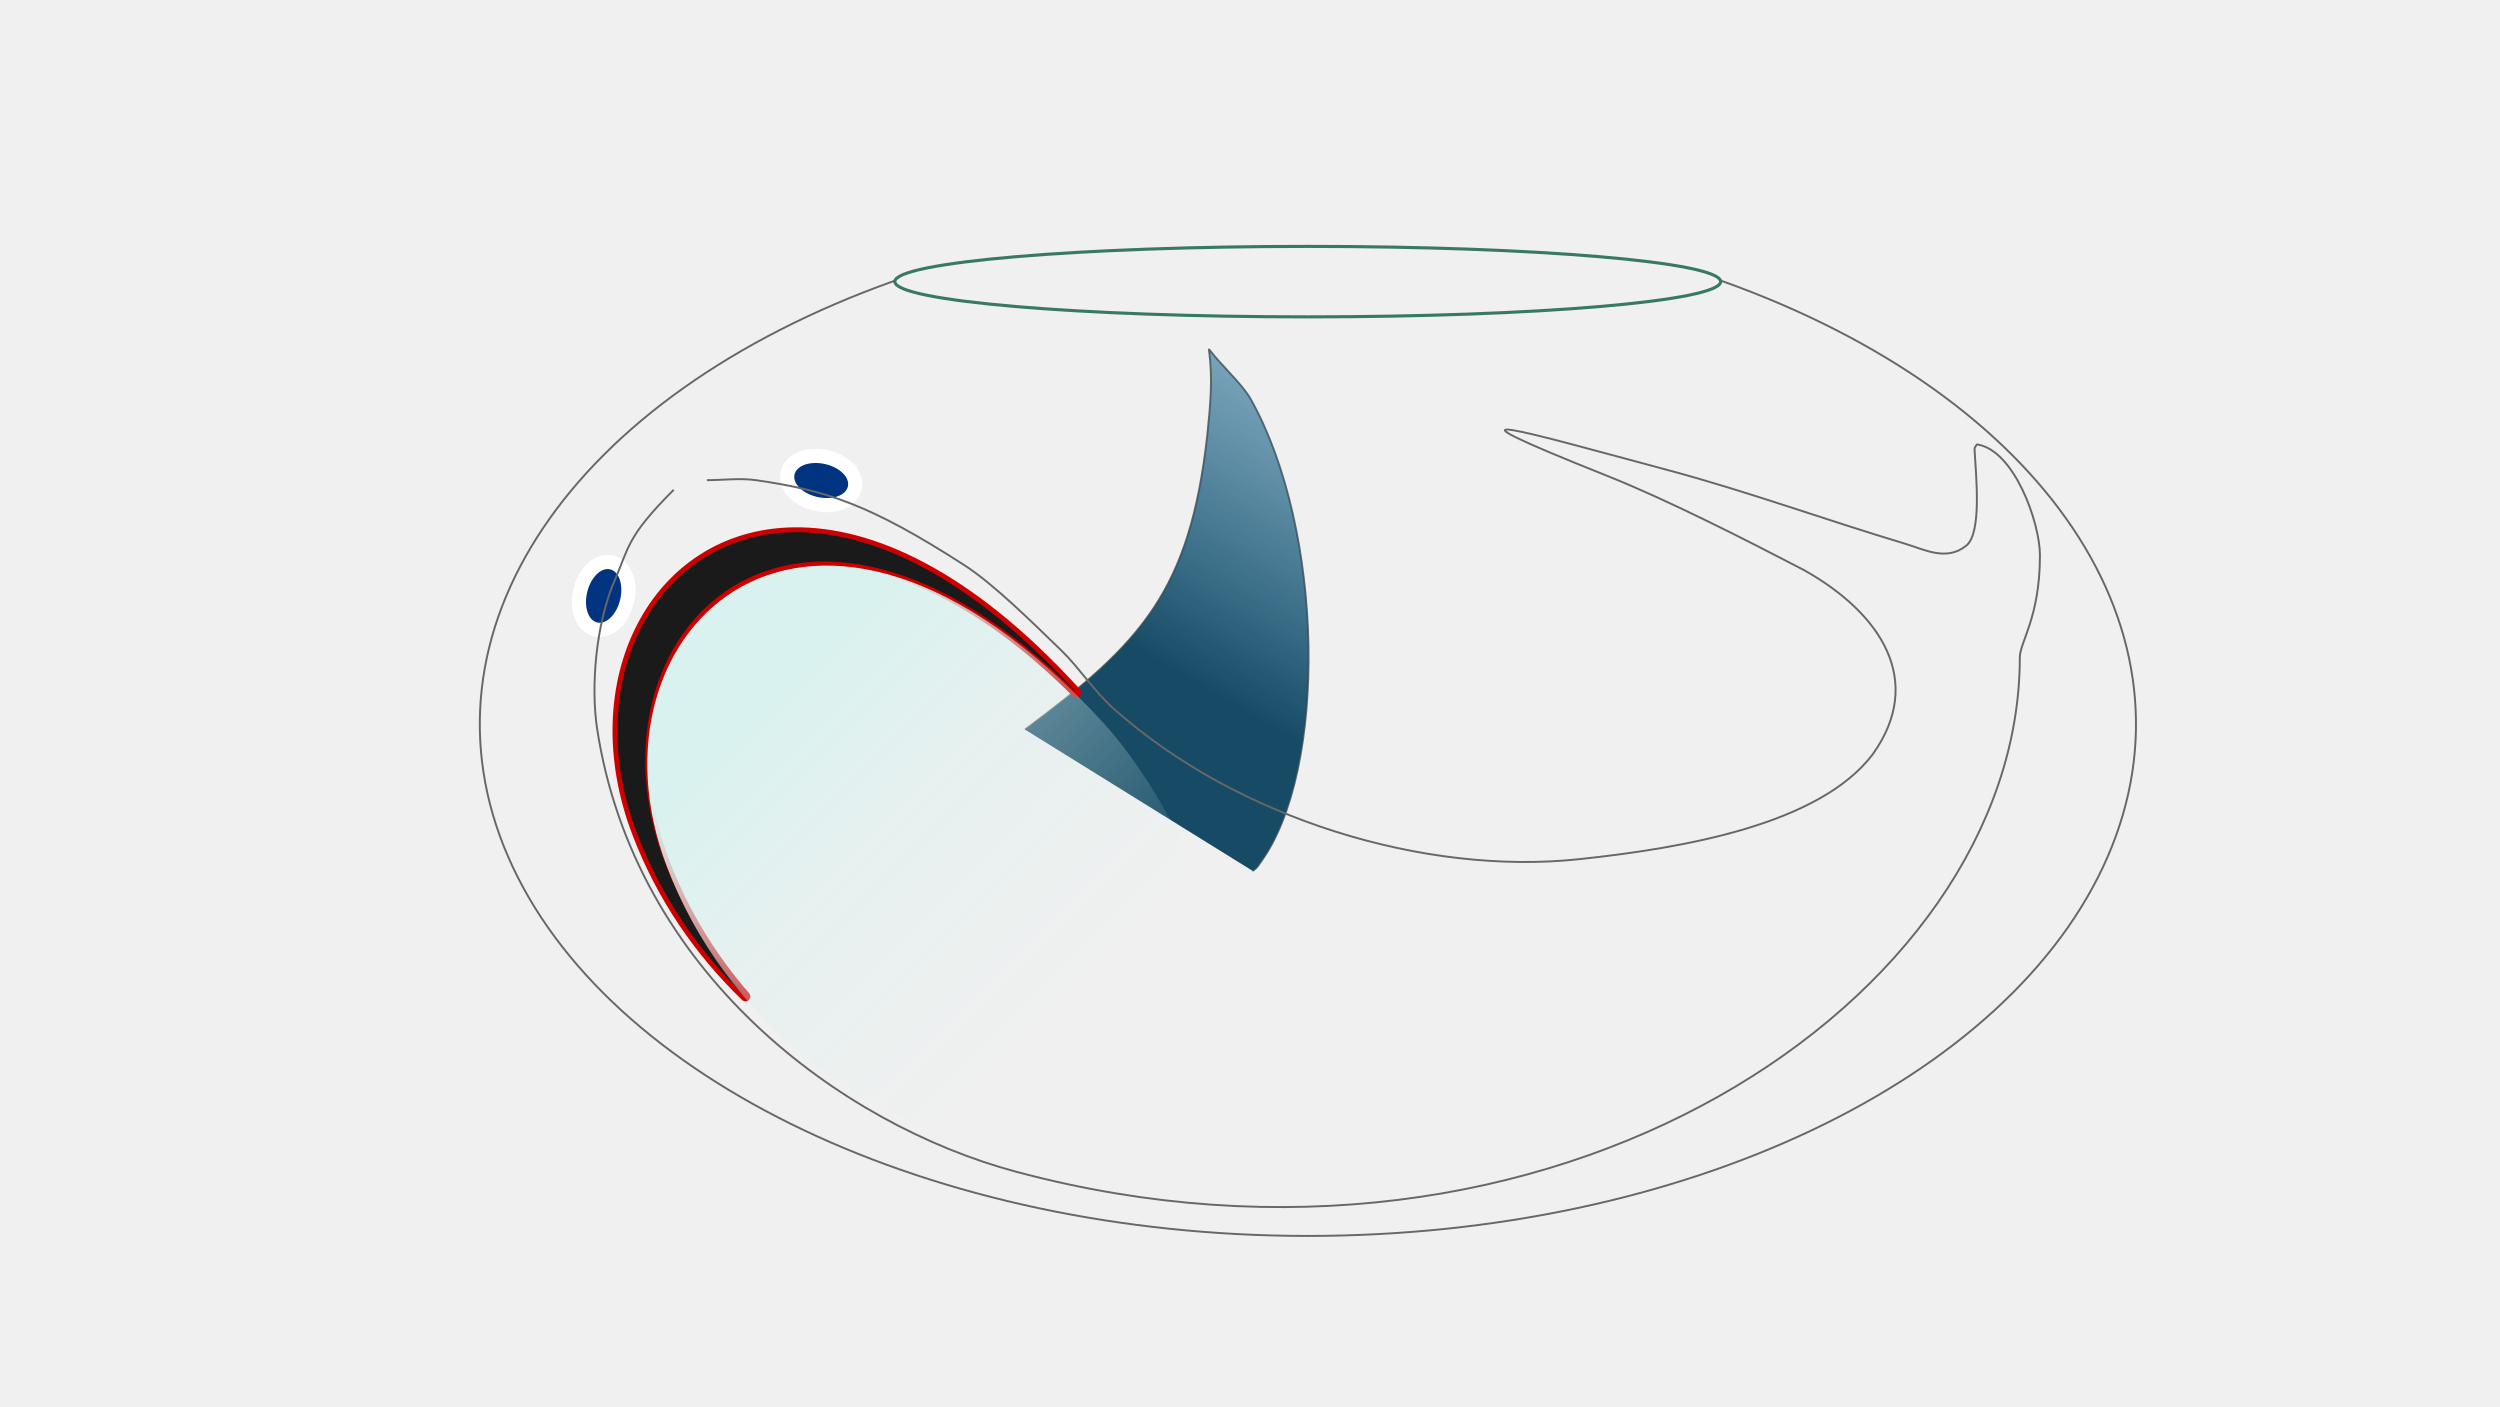
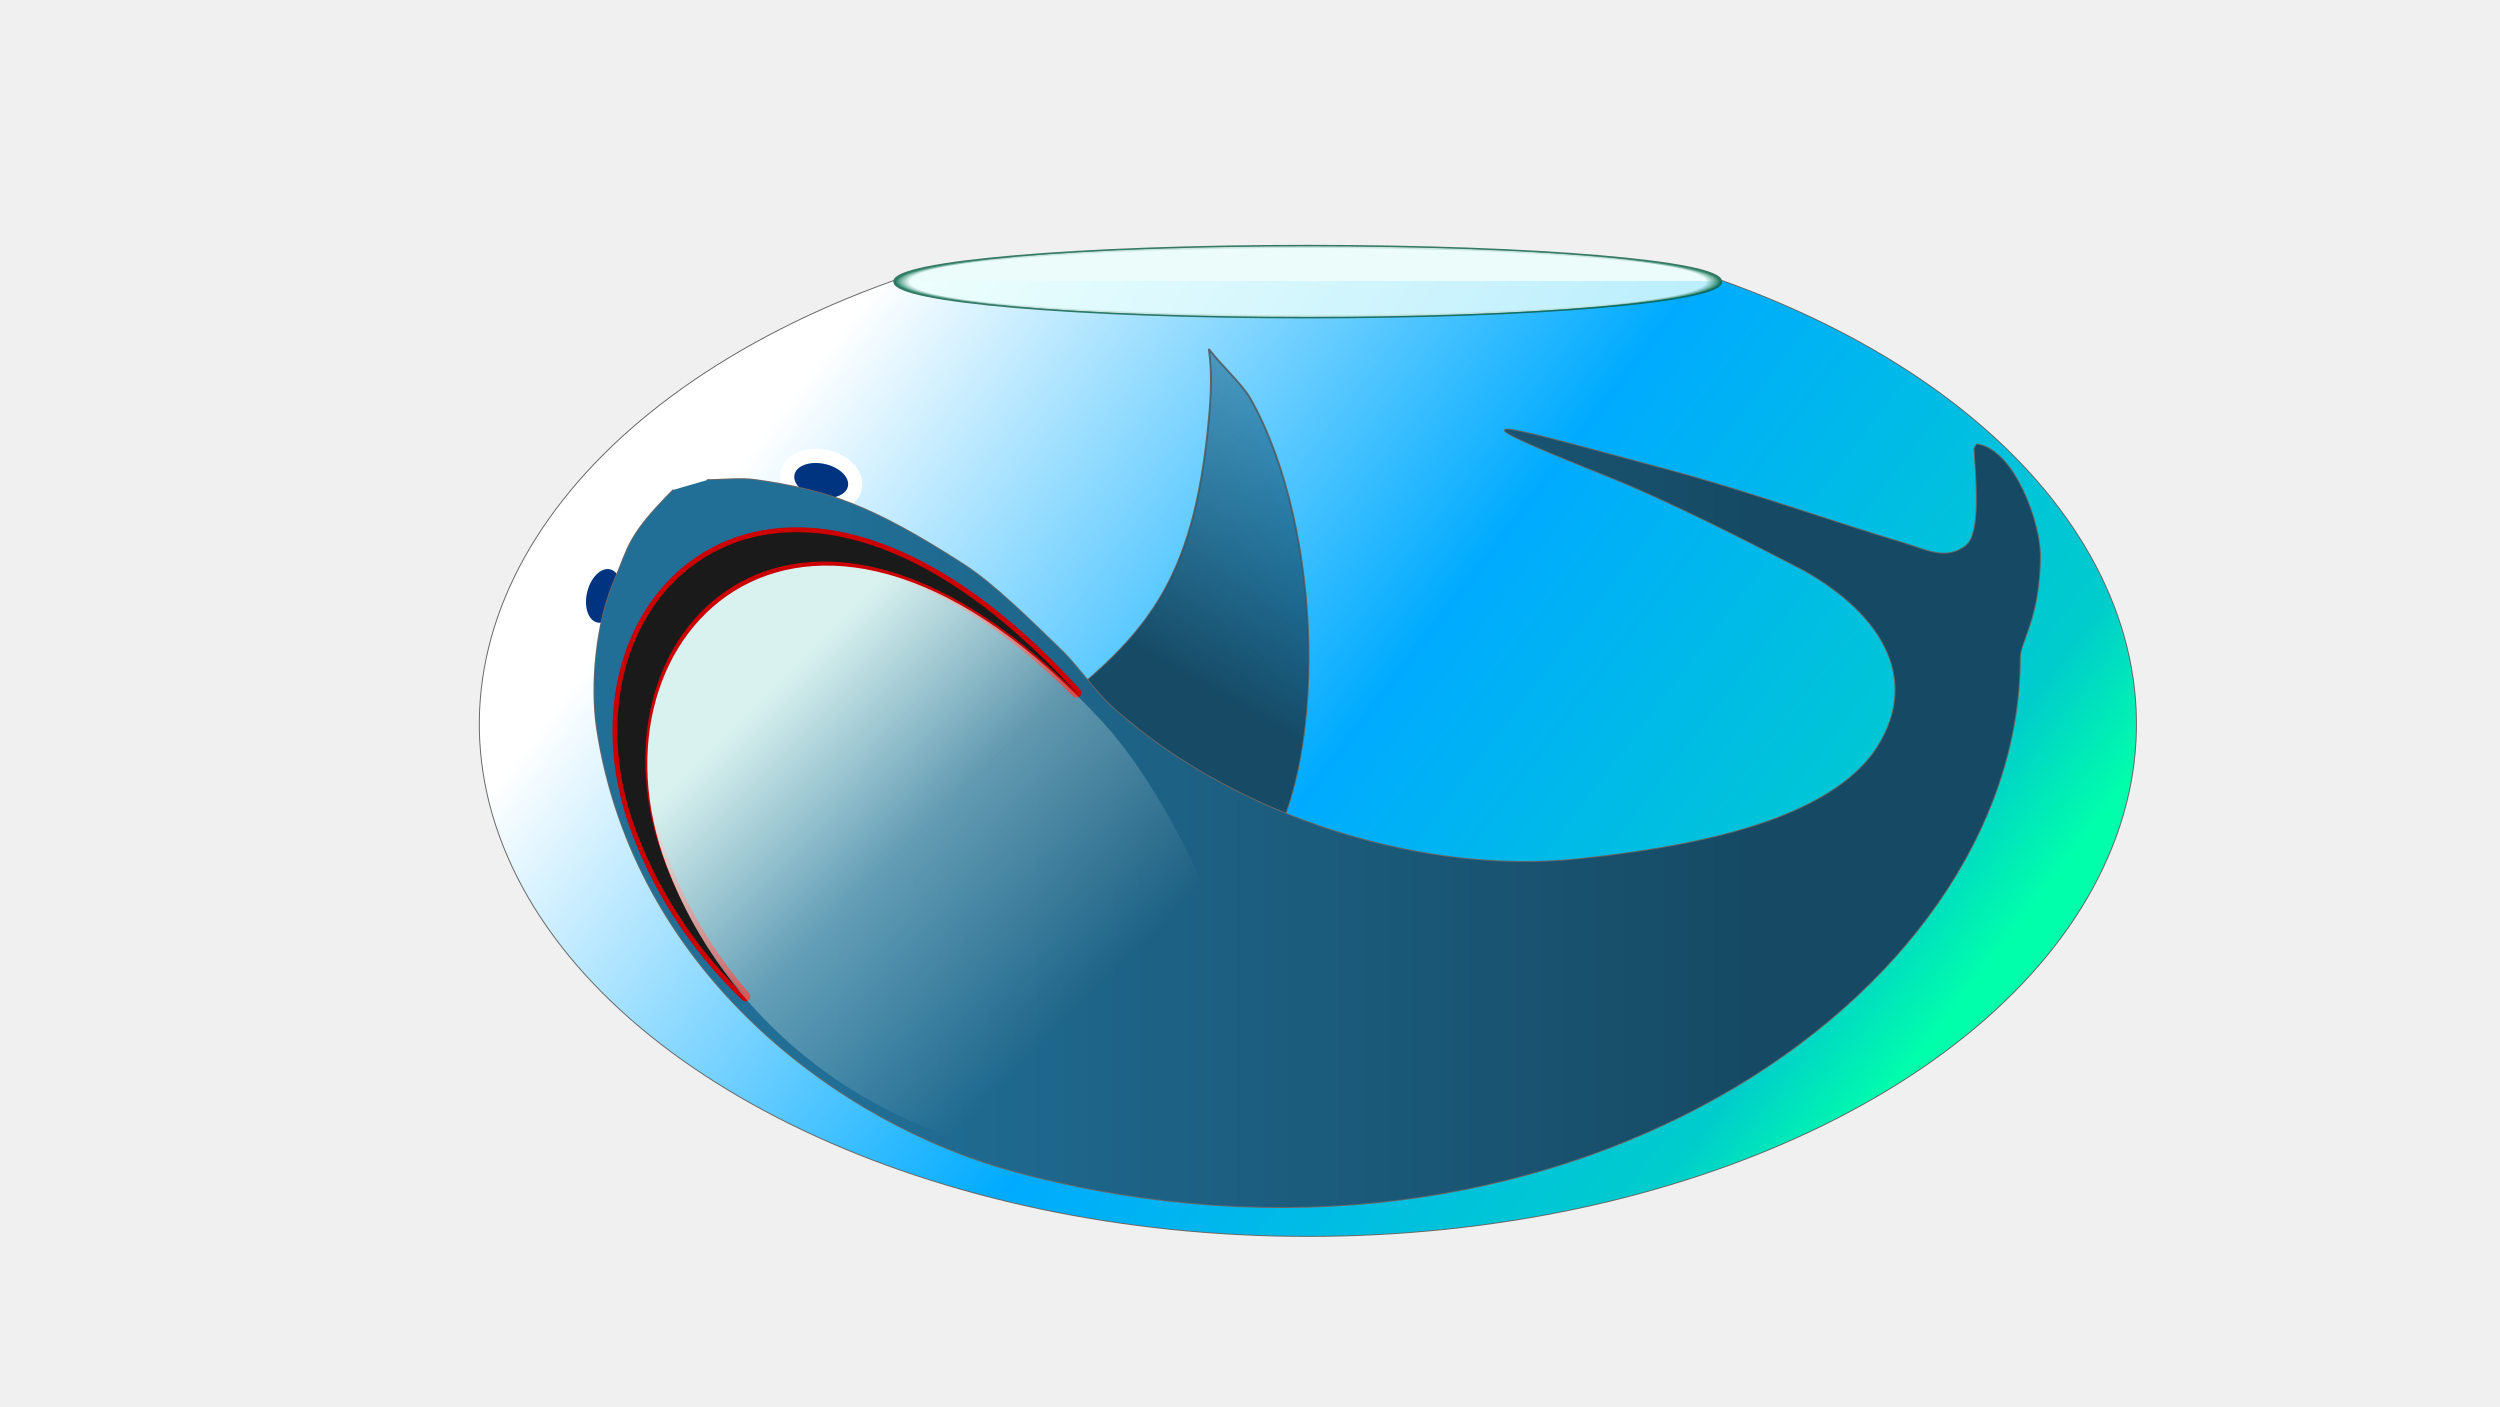
- <svg xmlns="http://www.w3.org/2000/svg" xmlns:xlink="http://www.w3.org/1999/xlink" width="1280" height="720" viewBox="0 0 1280 720" version="1.1" id="svg5">
-   <defs id="defs2">
-     <linearGradient id="linearGradient843">
-       <stop style="stop-color:#d9f2ef;stop-opacity:1;" offset="0" id="stop839" />
-       <stop style="stop-color:#d9f2ef;stop-opacity:0.36;" offset="0.467" id="stop1045" />
-       <stop style="stop-color:#d9f2ef;stop-opacity:0;" offset="1" id="stop841" />
+ <svg xmlns="http://www.w3.org/2000/svg" xmlns:xlink="http://www.w3.org/1999/xlink" width="1280" height="720" version="1.1" viewBox="0 0 1280 720" id="svg71">
+   <defs id="defs44">
+     <linearGradient id="linearGradient8160">
+       <stop style="stop-color:#ebfffd;stop-opacity:0.8;" offset="0.96" id="stop8158" />
+       <stop style="stop-color:#006644;stop-opacity:1;" offset="1" id="stop8156" />
    </linearGradient>
-     <linearGradient id="linearGradient4156">
-       <stop style="stop-color:#164a65;stop-opacity:1;" offset="0.4" id="stop4152" />
-       <stop style="stop-color:#216f96;stop-opacity:0.498;" offset="1" id="stop4160" />
-       <stop style="stop-color:#216f96;stop-opacity:0;" offset="1" id="stop4154" />
+     <linearGradient id="linearGradient5724">
+       <stop style="stop-color:#ffffff;stop-opacity:1;" offset="0" id="stop5722" />
+       <stop style="stop-color:#00abff;stop-opacity:1;" offset="0.5" id="stop5730" />
+       <stop style="stop-color:#00cccc;stop-opacity:1;" offset="0.9" id="stop8121" />
+       <stop style="stop-color:#00ffaa;stop-opacity:1;" offset="1" id="stop5720" />
    </linearGradient>
-     <meshgradient id="meshgradient988" gradientUnits="userSpaceOnUse" x="369.868" y="185.513">
-       <meshrow id="meshrow1098">
-         <meshpatch id="meshpatch1100">
-           <stop path="c 243.806,-39.124  511.229,145.452  599.549,0" style="stop-color:#ffffff;stop-opacity:1" id="stop1102" />
-           <stop path="c 165.561,102.322  165.561,268.219  0,370.542" style="stop-color:#00a9ff;stop-opacity:1" id="stop1104" />
-           <stop path="c -165.561,102.322  -433.988,102.322  -599.549,1.13687e-13" style="stop-color:#46ffc1;stop-opacity:1" id="stop1106" />
-           <stop path="c -165.561,-102.322  -165.561,-268.219  0,-370.542" style="stop-color:#00a9ff;stop-opacity:1" id="stop1108" />
-         </meshpatch>
-       </meshrow>
-     </meshgradient>
-     <linearGradient xlink:href="#linearGradient4156" id="linearGradient4158" x1="531.331" y1="439.626" x2="678.81" y2="184.186" gradientUnits="userSpaceOnUse" />
-     <meshgradient id="meshgradient2791" gradientUnits="userSpaceOnUse" x="304.373" y="219.933">
-       <meshrow id="meshrow5283">
-         <meshpatch id="meshpatch5285">
-           <stop path="c 400.081,114.166  480.077,-93.854  744.279,4.202" style="stop-color:#164b64;stop-opacity:1" id="stop5287" />
-           <stop path="c 0.002,132.701  4.903,241.589  -106.461,324.561" style="stop-color:#216f96;stop-opacity:1" id="stop5289" />
-           <stop path="c -122.72,99.459  -391.126,69.342  -637.819,69.342" style="stop-color:#003d99;stop-opacity:1" id="stop5291" />
-           <stop path="c 0,-132.701  0,-265.402  0.001,-398.105" style="stop-color:#216f96;stop-opacity:1" id="stop5293" />
-         </meshpatch>
-       </meshrow>
-     </meshgradient>
-     <linearGradient xlink:href="#linearGradient843" id="linearGradient845" x1="394.315" y1="352.851" x2="555.149" y2="513.685" gradientUnits="userSpaceOnUse" />
+     <linearGradient id="linearGradient967">
+       <stop style="stop-color:#216f97;stop-opacity:1;" offset="0.16" id="stop963" />
+       <stop style="stop-color:#164a64;stop-opacity:1;" offset="0.8" id="stop965" />
+     </linearGradient>
+     <linearGradient id="d" x1="531.33" x2="678.81" y1="439.63" y2="184.19" gradientUnits="userSpaceOnUse">
+       <stop stop-color="#164a65" offset=".4" id="stop17" />
+       <stop stop-color="#216f96" stop-opacity=".498" offset="1" id="stop19" />
+       <stop stop-color="#216f96" stop-opacity="0" offset="1" id="stop21" />
+     </linearGradient>
+     <linearGradient id="c" x1="394.31" x2="555.15" y1="352.85" y2="513.68" gradientUnits="userSpaceOnUse">
+       <stop stop-color="#d9f2ef" offset="0" id="stop37" />
+       <stop stop-color="#d9f2ef" stop-opacity=".36" offset=".467" id="stop39" />
+       <stop stop-color="#d9f2ef" stop-opacity="0" offset="1" id="stop41" />
+     </linearGradient>
+     <linearGradient xlink:href="#linearGradient967" id="linearGradient969" x1="303.864" y1="418.982" x2="1044.947" y2="418.982" gradientUnits="userSpaceOnUse" />
+     <linearGradient xlink:href="#linearGradient5724" id="linearGradient5726" x1="438.916" y1="158.363" x2="968.403" y2="560.655" gradientUnits="userSpaceOnUse" />
+     <radialGradient xlink:href="#linearGradient8160" id="radialGradient8162" cx="669.57" cy="144.19" fx="669.57" fy="144.19" r="212.21" gradientTransform="matrix(1,0,0,0.08880354,0,131.3854)" gradientUnits="userSpaceOnUse" spreadMethod="pad" />
  </defs>
-   <g id="layer1">
-     <g id="layer2">
-       <path style="fill:url(#meshgradient988);fill-opacity:1;stroke:#676767;stroke-width:1;stroke-dasharray:none;stroke-opacity:1;paint-order:markers stroke fill" id="path259" d="M 881.615,143.874 A 423.945,262.013 0 0 1 1079.142,438.598 423.945,262.013 0 0 1 669.642,632.796 423.945,262.013 0 0 1 260.143,438.598 423.945,262.013 0 0 1 457.67,143.874" />
-       <ellipse style="fill:none;stroke:#0a5c41;stroke-width:1.6;stroke-linejoin:round;stroke-miterlimit:11.4;stroke-dasharray:none;stroke-opacity:0.8;paint-order:markers stroke fill" id="path633" cx="669.573" cy="144.193" rx="211.411" ry="18.045" />
+   <g id="g68">
+     <g id="g50">
+       <path d="m881.61 143.87a423.95 262.01 0 0 1 197.53 294.72 423.95 262.01 0 0 1-409.5 194.2 423.95 262.01 0 0 1-409.5-194.2 423.95 262.01 0 0 1 197.53-294.72" fill="url(#a)" stroke="#676767" style="paint-order:markers stroke fill;fill-opacity:1;fill:url(#linearGradient5726)" id="path46" />
+       <ellipse cx="669.57" cy="144.19" rx="211.41" ry="18.045" fill="none" stroke="#0a5c41" stroke-linejoin="round" stroke-miterlimit="11.4" stroke-opacity=".8" stroke-width="1.6" style="paint-order:markers stroke fill;fill:url(#radialGradient8162);fill-opacity:1" id="ellipse48" />
    </g>
-     <g id="layer3">
-       <ellipse style="fill:#003480;fill-opacity:1;stroke:#ffffff;stroke-width:14.507;stroke-dasharray:none;stroke-opacity:1;paint-order:markers stroke fill" id="ellipse2430-0" cx="-463.606" cy="-149.595" rx="14.004" ry="8.655" transform="rotate(-167.5503)" />
-       <ellipse style="fill:#003480;fill-opacity:1;stroke:#ffffff;stroke-width:14.507;stroke-dasharray:none;stroke-opacity:1;paint-order:markers stroke fill" id="ellipse2430" cx="222.451" cy="-373.014" rx="14.004" ry="8.655" transform="rotate(103.8199)" />
-       <path style="fill:url(#linearGradient4158);fill-opacity:1;stroke:#676767;stroke-width:1;stroke-dasharray:none;stroke-opacity:1;paint-order:markers stroke fill;fill-rule:nonzero" d="m 524.811,373.554 c 59.849,-44.38 84.357,-70.914 93.292,-150.47 1.664,-15.737 2.812,-29.149 1.003,-43.135 -0.042,-0.332 -0.299,-1.153 0,-1.003 6.76,8.821 16.306,17.067 21.066,25.078 37.981,67.183 39.721,190.726 5.016,237.743 -1.075,1.863 -2.99,4.017 -4.013,4.013" id="path3278" />
-       <path style="fill:url(#meshgradient2791);fill-opacity:1;stroke:#676767;stroke-width:1;stroke-dasharray:none;stroke-opacity:1;paint-order:markers stroke fill" d="m 344.945,250.769 c -24.08,24.08 -22.831,29.38 -30.172,46.233 -9.703,22.276 -12.368,54.478 -9.028,76.238 19.091,124.385 124.254,202.501 214.547,226.695 273.239,73.214 513.851,-87.95 513.851,-263.314 0,-7.893 10.307,-20.484 10.307,-52.274 0,-16.686 -13.091,-53.795 -32.136,-56.799 -0.334,0 -1.383,1.91 -1.365,2.244 0.732,13.824 3.897,43.046 -4.235,49.599 -10.156,8.184 -21.427,1.946 -31.468,-1.06 -39.998,-11.976 -80.756,-26.779 -120.786,-37.504 -73.334,-19.65 -129.719,-36.306 -31.097,3.009 30.352,12.1 71.516,33.059 100.37,48.095 39.531,22.265 61.94,56.766 35.053,94.35 -27.282,35.812 -96.127,47.878 -150.528,53.646 -78.783,8.353 -174.449,-20.636 -237.685,-76.718 -10.212,-9.057 -18.143,-21.452 -27.085,-30.094 -14.964,-14.464 -34.642,-34.017 -49.805,-43.792 -48.324,-31.15 -70.673,-38.266 -106.684,-43.481 -7.919,-1.147 -17.051,0 -25.078,0" id="path3276" />
-       <path id="path3845" style="fill:#1a1a1a;fill-opacity:1;stroke:#cc0000;stroke-width:5;stroke-dasharray:none;stroke-opacity:1;paint-order:markers stroke fill;stroke-linejoin:round;stroke-miterlimit:11.4;stroke-linecap:butt" d="m 406.251,272.489 c -70.938,1.138 -109.586,76.363 -80.256,153.689 12.62,33.27 32.215,61.375 55.691,84.006 -17.128,-19.703 -31.465,-42.739 -41.432,-69.016 -44.453,-117.198 67.256,-229.518 210.857,-86.436 -0.429,-0.48 -0.869,-1.043 -1.295,-1.508 C 496.001,294.527 446.045,271.851 406.251,272.489 Z" />
-       <path style="fill:url(#linearGradient845);fill-opacity:1;stroke:#676767;stroke-width:0;stroke-dasharray:none;stroke-opacity:1;paint-order:markers stroke fill" d="m 341.31,443.281 c -45.783,-120.705 74.074,-236.29 223.823,-72.953 34.846,38.008 77.581,126.846 74.939,183.624 -2.038,43.786 -86.085,43.598 -128.978,34.566 C 442.085,573.987 371.676,523.339 341.31,443.281 Z" id="path1770" />
+     <g id="g66">
+       <ellipse transform="rotate(-167.55)" cx="-463.61" cy="-149.59" rx="14.004" ry="8.655" fill="#003480" stroke="#fff" stroke-width="14.507" style="paint-order:markers stroke fill" id="ellipse52" />
+       <ellipse transform="rotate(103.82)" cx="222.45" cy="-373.01" rx="14.004" ry="8.655" fill="#003480" stroke="#fff" stroke-width="14.507" style="paint-order:markers stroke fill" id="ellipse54" />
+       <path d="m524.81 373.55c59.849-44.38 84.357-70.914 93.292-150.47 1.664-15.737 2.812-29.149 1.003-43.135-0.042-0.332-0.299-1.153 0-1.003 6.76 8.821 16.306 17.067 21.066 25.078 37.981 67.183 39.721 190.73 5.016 237.74-1.075 1.863-2.99 4.017-4.013 4.013" fill="url(#d)" stroke="#676767" style="paint-order:markers stroke fill" id="path56" />
+       <path d="m344.94 250.77c-24.08 24.08-22.831 29.38-30.172 46.233-9.703 22.276-12.368 54.478-9.028 76.238 19.091 124.38 124.25 202.5 214.55 226.69 273.24 73.214 513.85-87.95 513.85-263.31 0-7.893 10.307-20.484 10.307-52.274 0-16.686-13.091-53.795-32.136-56.799-0.334 0-1.383 1.91-1.365 2.244 0.732 13.824 3.897 43.046-4.235 49.599-10.156 8.184-21.427 1.946-31.468-1.06-39.998-11.976-80.756-26.779-120.79-37.504-73.334-19.65-129.72-36.306-31.097 3.009 30.352 12.1 71.516 33.059 100.37 48.095 39.531 22.265 61.94 56.766 35.053 94.35-27.282 35.812-96.127 47.878-150.53 53.646-78.783 8.354-174.45-20.636-237.69-76.718-10.212-9.056-18.143-21.452-27.085-30.094-14.964-14.464-34.642-34.017-49.805-43.792-48.324-31.15-70.673-38.266-106.68-43.481-7.919-1.147-17.051 0-25.078 0" fill="url(#b)" stroke="#676767" style="paint-order:markers stroke fill;fill-opacity:1;fill:url(#linearGradient969)" id="path58" />
+       <path d="m406.25 272.49c-70.938 1.138-109.59 76.363-80.256 153.69 12.62 33.27 32.215 61.375 55.691 84.006-17.128-19.703-31.465-42.74-41.432-69.016-44.453-117.2 67.256-229.52 210.86-86.436-0.429-0.48-0.869-1.043-1.295-1.508-53.816-58.699-103.77-81.375-143.57-80.736z" fill="#1a1a1a" stroke="#c00" stroke-linejoin="round" stroke-miterlimit="11.4" stroke-width="5" style="paint-order:markers stroke fill" id="path60" />
+       <path d="m341.31 443.28c-45.783-120.7 74.074-236.29 223.82-72.953 34.846 38.008 77.581 126.85 74.939 183.62-2.038 43.786-86.085 43.598-128.98 34.566-69.009-14.531-139.42-65.179-169.78-145.24z" fill="url(#c)" stroke-width="0" style="paint-order:markers stroke fill" id="path64" />
    </g>
  </g>
</svg>
